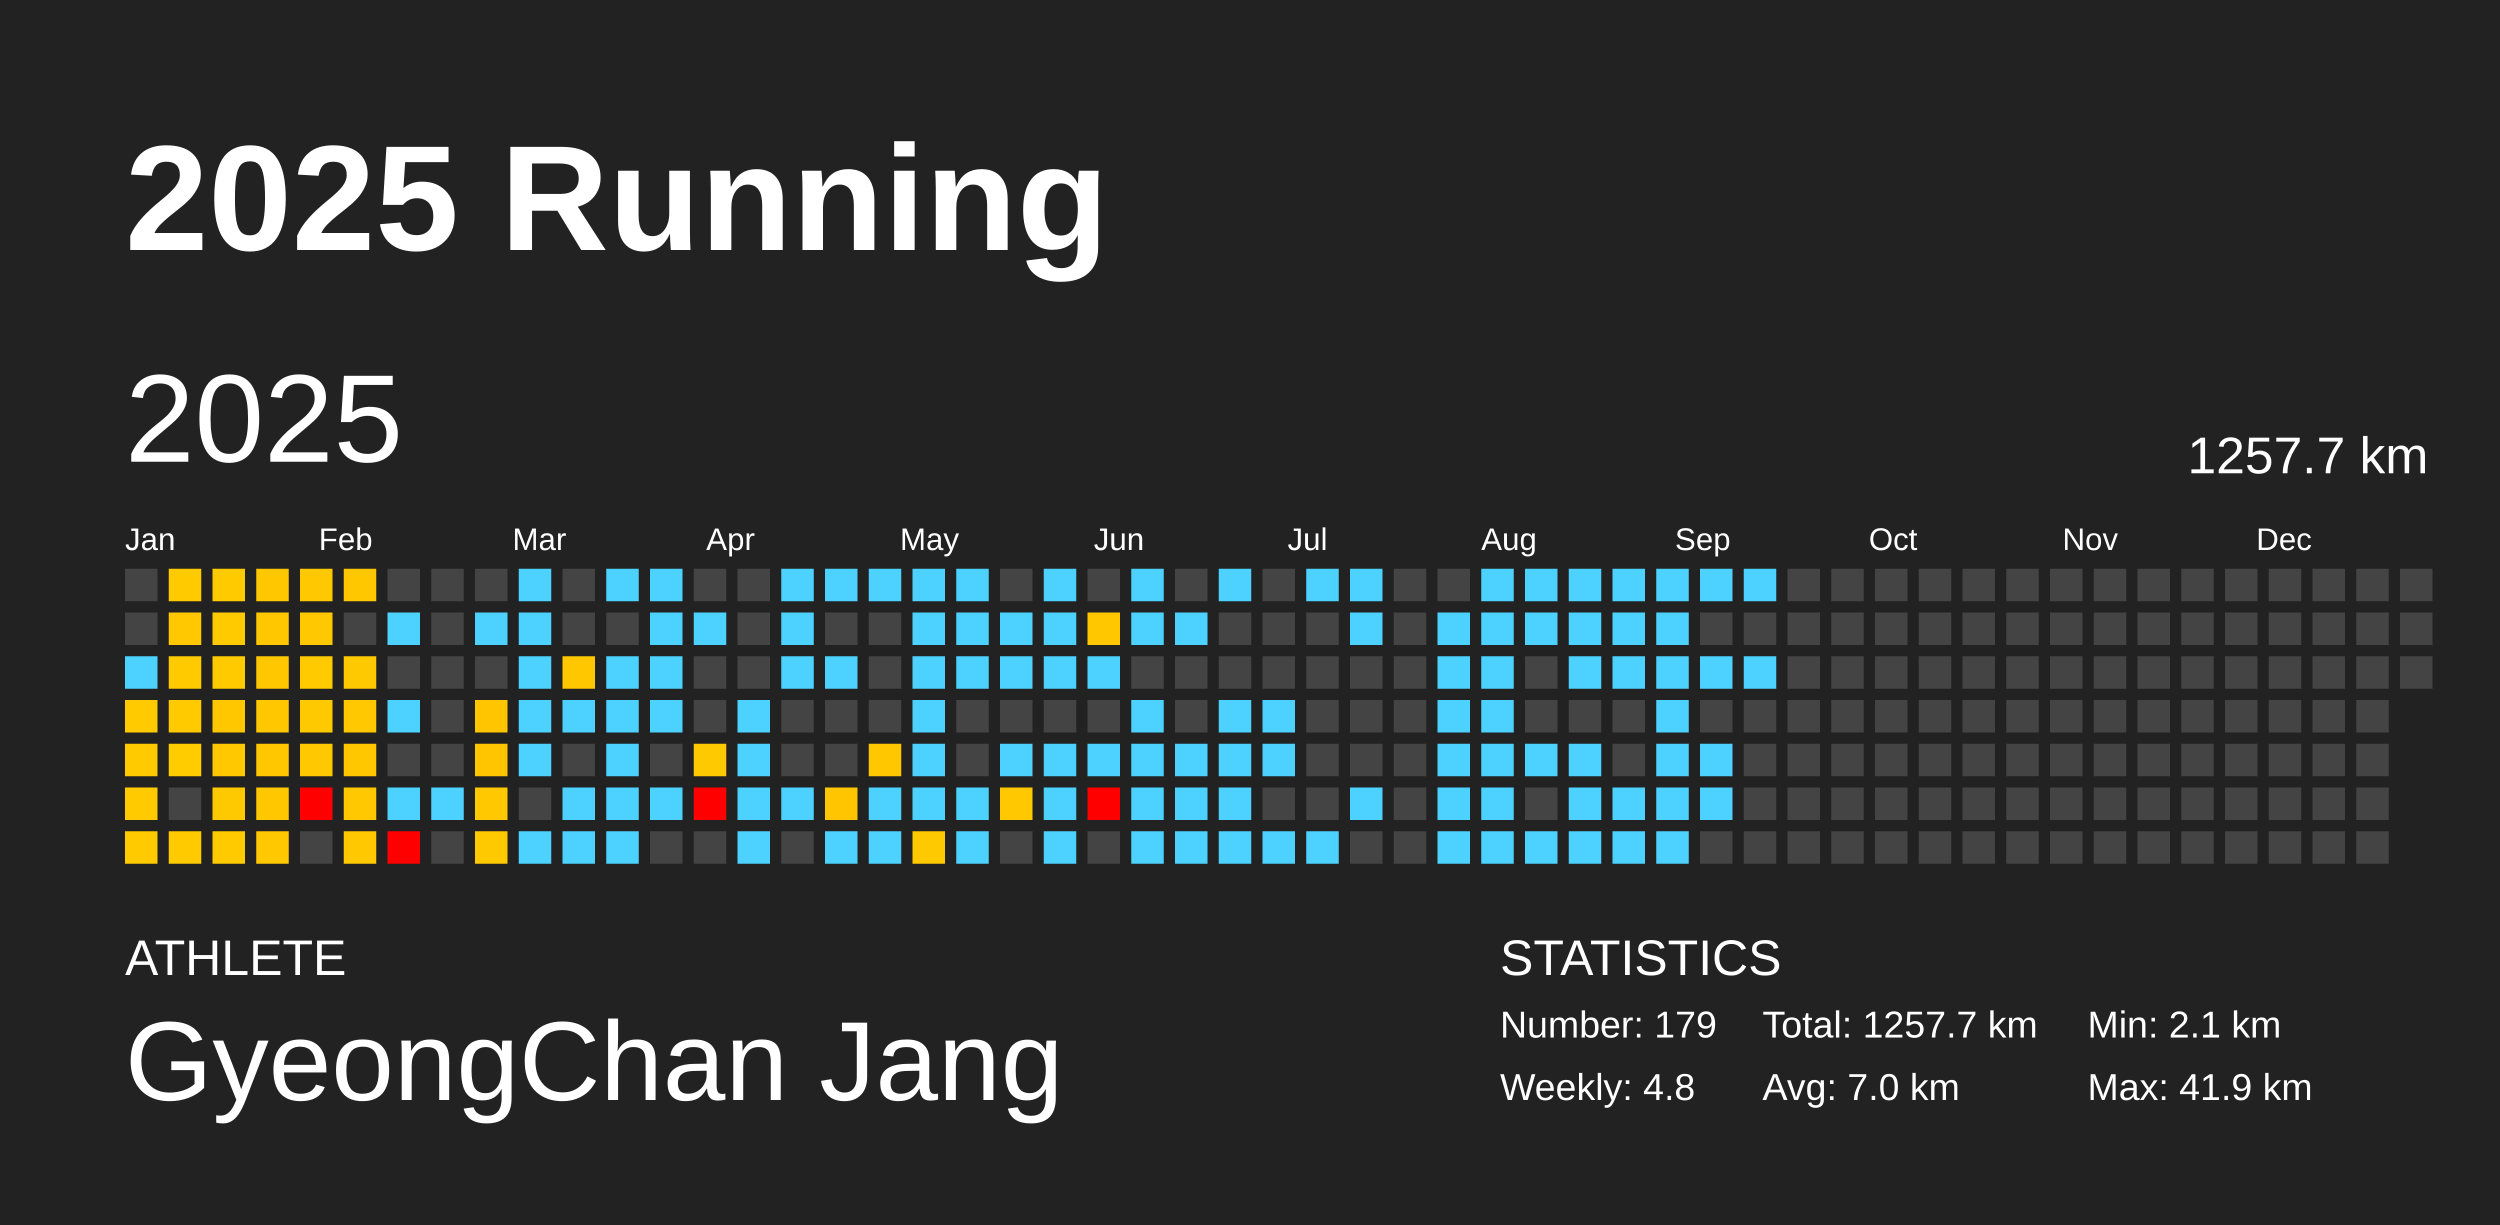
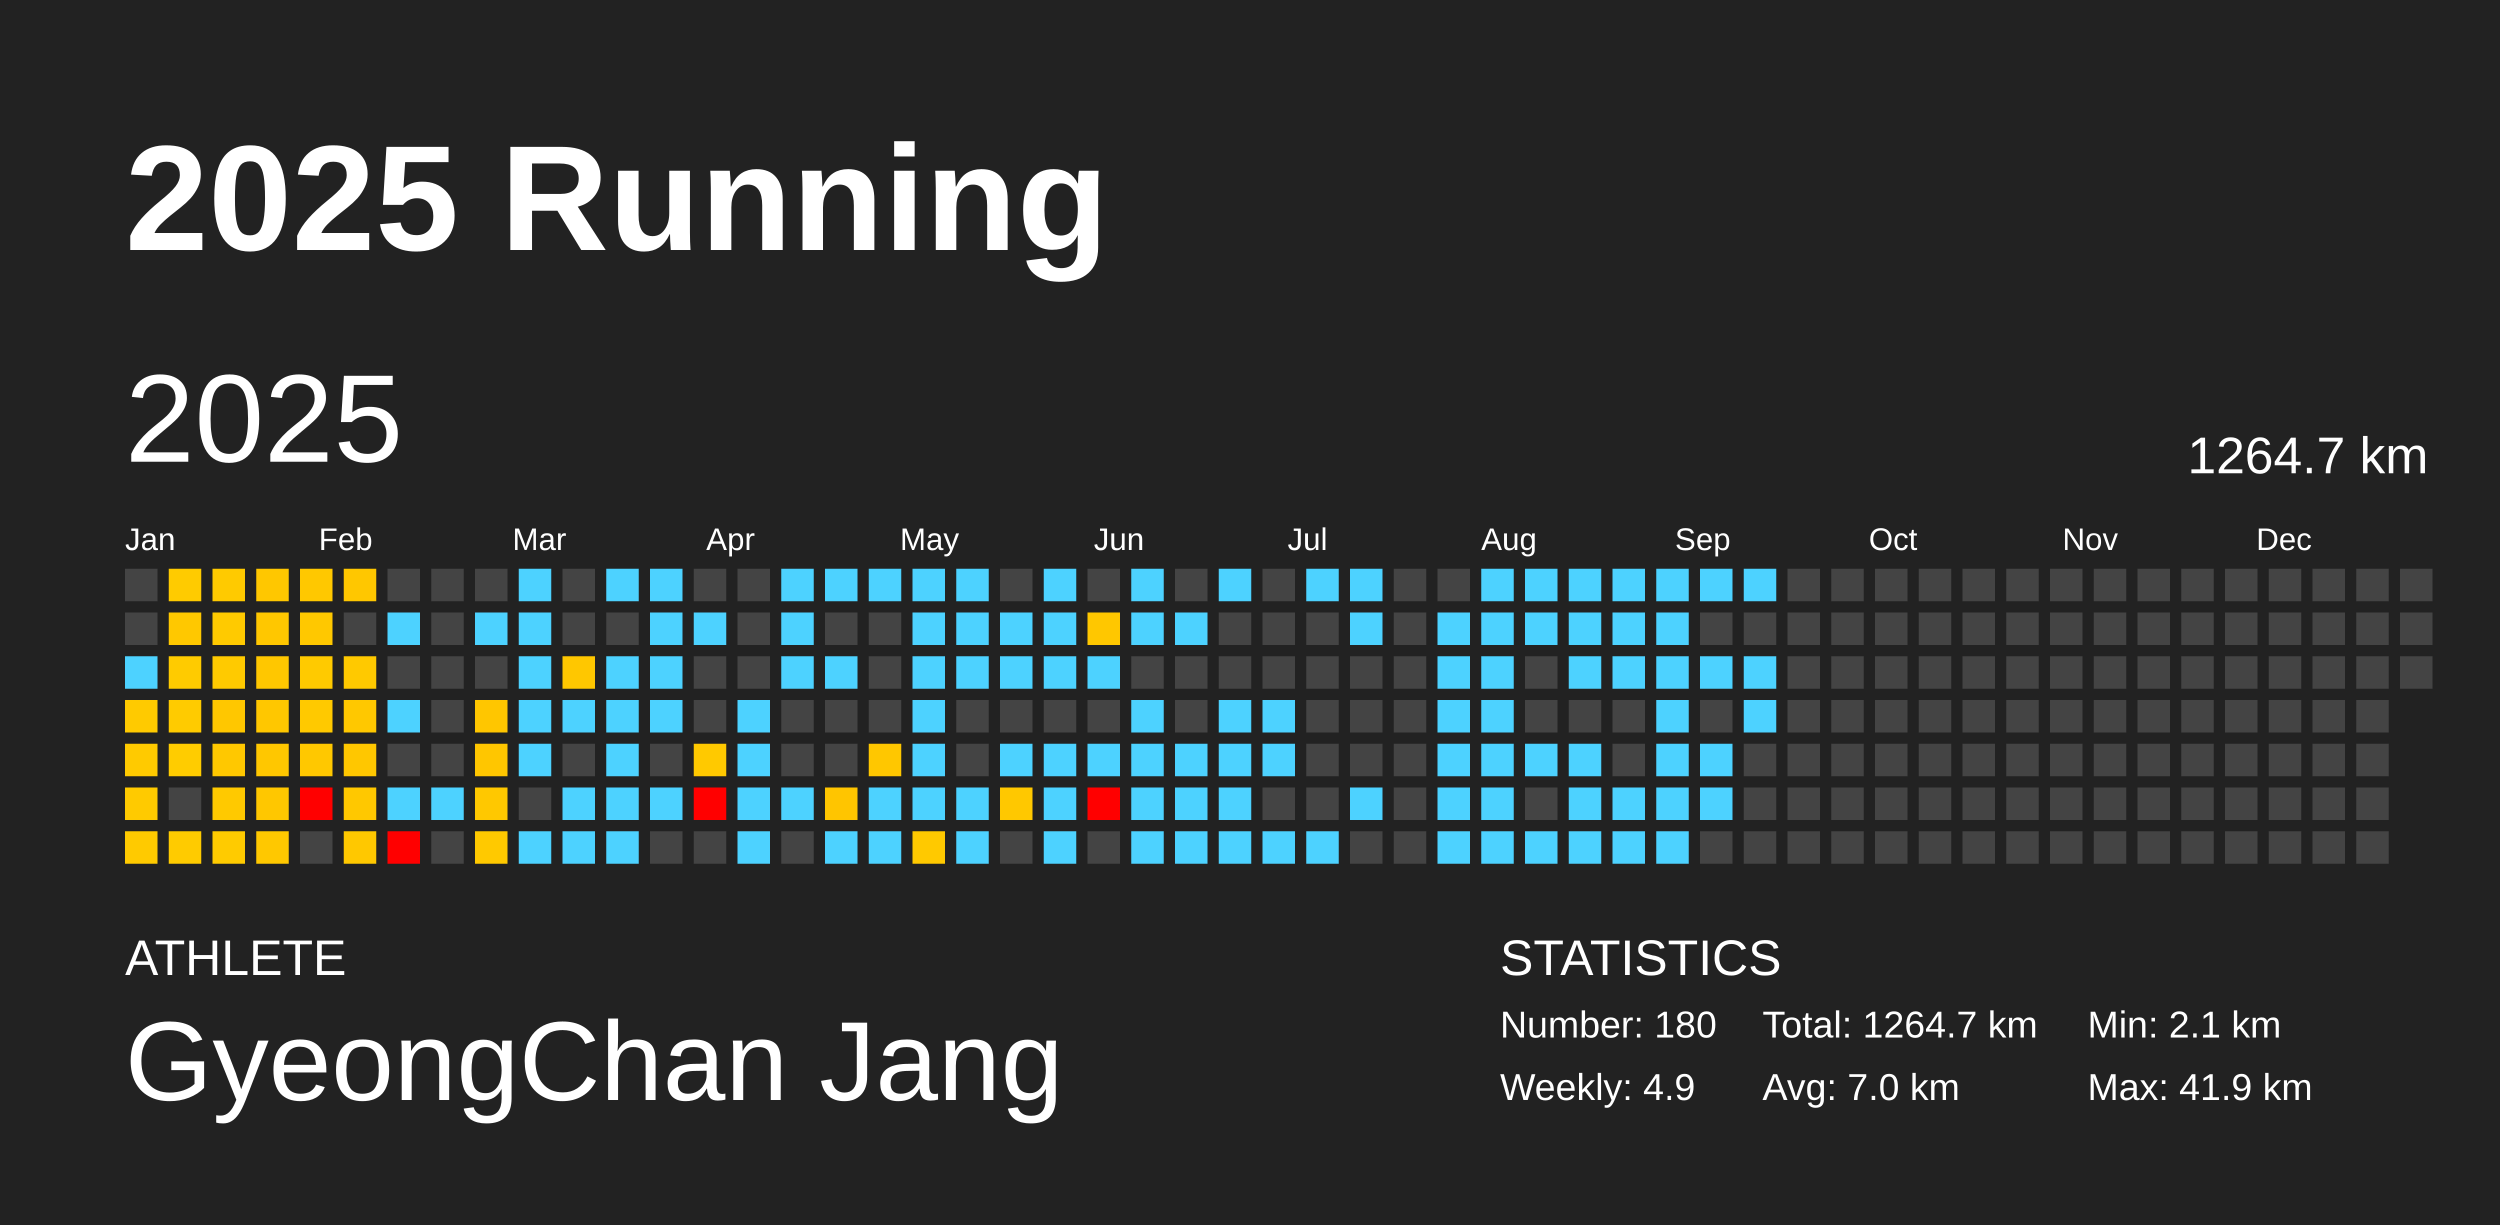
<svg xmlns="http://www.w3.org/2000/svg" baseProfile="full" height="98mm" version="1.1" viewBox="0,0,200,98" width="200mm">
  <defs />
  <rect fill="#222222" height="98" width="200" x="0" y="0" />
  <text fill="#FFFFFF" style="font-size:12px; font-family:Arial; font-weight:bold;" x="10" y="20">2025 Running</text>
  <text fill="#FFFFFF" style="font-size:4px; font-family:Arial" x="10" y="78">ATHLETE</text>
  <text fill="#FFFFFF" style="font-size:9px; font-family:Arial" x="10" y="88">GyeongChan Jang</text>
  <text fill="#FFFFFF" style="font-size:4px; font-family:Arial" x="120" y="78">STATISTICS</text>
-   <text fill="#FFFFFF" style="font-size:3px; font-family:Arial" x="120" y="83">Number: 179</text>
-   <text fill="#FFFFFF" style="font-size:3px; font-family:Arial" x="120" y="88">Weekly: 4.8</text>
-   <text fill="#FFFFFF" style="font-size:3px; font-family:Arial" x="141" y="83">Total: 1257.7 km</text>
+   <text fill="#FFFFFF" style="font-size:3px; font-family:Arial" x="120" y="83">Number: 180</text>
+   <text fill="#FFFFFF" style="font-size:3px; font-family:Arial" x="120" y="88">Weekly: 4.9</text>
+   <text fill="#FFFFFF" style="font-size:3px; font-family:Arial" x="141" y="83">Total: 1264.7 km</text>
  <text fill="#FFFFFF" style="font-size:3px; font-family:Arial" x="141" y="88">Avg: 7.0 km</text>
  <text fill="#FFFFFF" style="font-size:3px; font-family:Arial" x="167" y="83">Min: 2.1 km</text>
  <text fill="#FFFFFF" style="font-size:3px; font-family:Arial" x="167" y="88">Max: 41.9 km</text>
  <text dominant-baseline="hanging" fill="#FFFFFF" style="font-size:10.0px; font-family:Arial;" x="10" y="30">2025</text>
-   <text dominant-baseline="hanging" fill="#FFFFFF" style="font-size:4.125px; font-family:Arial;" x="175" y="35">1257.7 km</text>
+   <text dominant-baseline="hanging" fill="#FFFFFF" style="font-size:4.125px; font-family:Arial;" x="175" y="35">1264.7 km</text>
  <text fill="#FFFFFF" style="font-size:2.5px; font-family:Arial" x="10.0" y="44">Jan</text>
  <text fill="#FFFFFF" style="font-size:2.5px; font-family:Arial" x="25.5" y="44">Feb</text>
  <text fill="#FFFFFF" style="font-size:2.5px; font-family:Arial" x="41.0" y="44">Mar</text>
  <text fill="#FFFFFF" style="font-size:2.5px; font-family:Arial" x="56.5" y="44">Apr</text>
  <text fill="#FFFFFF" style="font-size:2.5px; font-family:Arial" x="72.0" y="44">May</text>
  <text fill="#FFFFFF" style="font-size:2.5px; font-family:Arial" x="87.5" y="44">Jun</text>
  <text fill="#FFFFFF" style="font-size:2.5px; font-family:Arial" x="103.0" y="44">Jul</text>
  <text fill="#FFFFFF" style="font-size:2.5px; font-family:Arial" x="118.5" y="44">Aug</text>
  <text fill="#FFFFFF" style="font-size:2.5px; font-family:Arial" x="134.0" y="44">Sep</text>
  <text fill="#FFFFFF" style="font-size:2.5px; font-family:Arial" x="149.5" y="44">Oct</text>
  <text fill="#FFFFFF" style="font-size:2.5px; font-family:Arial" x="165.0" y="44">Nov</text>
  <text fill="#FFFFFF" style="font-size:2.5px; font-family:Arial" x="180.5" y="44">Dec</text>
  <rect fill="#444444" height="2.6" width="2.6" x="10.0" y="45.5" />
  <rect fill="#444444" height="2.6" width="2.6" x="10.0" y="49.0" />
  <rect fill="#4dd2ff" height="2.6" width="2.6" x="10.0" y="52.5" />
  <rect fill="#ffca00" height="2.6" width="2.6" x="10.0" y="56.0" />
  <rect fill="#ffca00" height="2.6" width="2.6" x="10.0" y="59.5" />
  <rect fill="#ffca00" height="2.6" width="2.6" x="10.0" y="63.0" />
  <rect fill="#ffca00" height="2.6" width="2.6" x="10.0" y="66.5" />
  <rect fill="#ffcb00" height="2.6" width="2.6" x="13.5" y="45.5" />
  <rect fill="#ffc800" height="2.6" width="2.6" x="13.5" y="49.0" />
  <rect fill="#ffcb00" height="2.6" width="2.6" x="13.5" y="52.5" />
  <rect fill="#ffcb00" height="2.6" width="2.6" x="13.5" y="56.0" />
  <rect fill="#ffcc00" height="2.6" width="2.6" x="13.5" y="59.5" />
  <rect fill="#444444" height="2.6" width="2.6" x="13.5" y="63.0" />
  <rect fill="#ffcb00" height="2.6" width="2.6" x="13.5" y="66.5" />
  <rect fill="#ffca00" height="2.6" width="2.6" x="17.0" y="45.5" />
  <rect fill="#ffca00" height="2.6" width="2.6" x="17.0" y="49.0" />
  <rect fill="#ffca00" height="2.6" width="2.6" x="17.0" y="52.5" />
  <rect fill="#ffc700" height="2.6" width="2.6" x="17.0" y="56.0" />
  <rect fill="#ffc800" height="2.6" width="2.6" x="17.0" y="59.5" />
  <rect fill="#ffc900" height="2.6" width="2.6" x="17.0" y="63.0" />
  <rect fill="#ffcb00" height="2.6" width="2.6" x="17.0" y="66.5" />
  <rect fill="#ffc700" height="2.6" width="2.6" x="20.5" y="45.5" />
  <rect fill="#ffc700" height="2.6" width="2.6" x="20.5" y="49.0" />
  <rect fill="#ffc700" height="2.6" width="2.6" x="20.5" y="52.5" />
  <rect fill="#ffc700" height="2.6" width="2.6" x="20.5" y="56.0" />
  <rect fill="#ffc700" height="2.6" width="2.6" x="20.5" y="59.5" />
  <rect fill="#ffc700" height="2.6" width="2.6" x="20.5" y="63.0" />
  <rect fill="#ffc800" height="2.6" width="2.6" x="20.5" y="66.5" />
  <rect fill="#ffc800" height="2.6" width="2.6" x="24.0" y="45.5" />
  <rect fill="#ffc800" height="2.6" width="2.6" x="24.0" y="49.0" />
  <rect fill="#ffca00" height="2.6" width="2.6" x="24.0" y="52.5" />
  <rect fill="#ffc900" height="2.6" width="2.6" x="24.0" y="56.0" />
  <rect fill="#ffc800" height="2.6" width="2.6" x="24.0" y="59.5" />
  <rect fill="red" height="2.6" width="2.6" x="24.0" y="63.0" />
  <rect fill="#444444" height="2.6" width="2.6" x="24.0" y="66.5" />
  <rect fill="#ffc700" height="2.6" width="2.6" x="27.5" y="45.5" />
  <rect fill="#444444" height="2.6" width="2.6" x="27.5" y="49.0" />
  <rect fill="#ffc900" height="2.6" width="2.6" x="27.5" y="52.5" />
  <rect fill="#ffc800" height="2.6" width="2.6" x="27.5" y="56.0" />
  <rect fill="#ffc700" height="2.6" width="2.6" x="27.5" y="59.5" />
  <rect fill="#ffc800" height="2.6" width="2.6" x="27.5" y="63.0" />
  <rect fill="#ffc800" height="2.6" width="2.6" x="27.5" y="66.5" />
  <rect fill="#444444" height="2.6" width="2.6" x="31.0" y="45.5" />
  <rect fill="#4dd2ff" height="2.6" width="2.6" x="31.0" y="49.0" />
  <rect fill="#444444" height="2.6" width="2.6" x="31.0" y="52.5" />
  <rect fill="#4dd2ff" height="2.6" width="2.6" x="31.0" y="56.0" />
  <rect fill="#444444" height="2.6" width="2.6" x="31.0" y="59.5" />
  <rect fill="#4dd2ff" height="2.6" width="2.6" x="31.0" y="63.0" />
  <rect fill="red" height="2.6" width="2.6" x="31.0" y="66.5" />
  <rect fill="#444444" height="2.6" width="2.6" x="34.5" y="45.5" />
  <rect fill="#444444" height="2.6" width="2.6" x="34.5" y="49.0" />
  <rect fill="#444444" height="2.6" width="2.6" x="34.5" y="52.5" />
  <rect fill="#444444" height="2.6" width="2.6" x="34.5" y="56.0" />
  <rect fill="#444444" height="2.6" width="2.6" x="34.5" y="59.5" />
  <rect fill="#4dd2ff" height="2.6" width="2.6" x="34.5" y="63.0" />
  <rect fill="#444444" height="2.6" width="2.6" x="34.5" y="66.5" />
  <rect fill="#444444" height="2.6" width="2.6" x="38.0" y="45.5" />
  <rect fill="#4dd2ff" height="2.6" width="2.6" x="38.0" y="49.0" />
  <rect fill="#444444" height="2.6" width="2.6" x="38.0" y="52.5" />
  <rect fill="#ffc600" height="2.6" width="2.6" x="38.0" y="56.0" />
  <rect fill="#ffc600" height="2.6" width="2.6" x="38.0" y="59.5" />
  <rect fill="#ffc800" height="2.6" width="2.6" x="38.0" y="63.0" />
  <rect fill="#ffc900" height="2.6" width="2.6" x="38.0" y="66.5" />
  <rect fill="#4dd2ff" height="2.6" width="2.6" x="41.5" y="45.5" />
  <rect fill="#4dd2ff" height="2.6" width="2.6" x="41.5" y="49.0" />
  <rect fill="#4dd2ff" height="2.6" width="2.6" x="41.5" y="52.5" />
  <rect fill="#4dd2ff" height="2.6" width="2.6" x="41.5" y="56.0" />
  <rect fill="#4dd2ff" height="2.6" width="2.6" x="41.5" y="59.5" />
  <rect fill="#444444" height="2.6" width="2.6" x="41.5" y="63.0" />
  <rect fill="#4dd2ff" height="2.6" width="2.6" x="41.5" y="66.5" />
  <rect fill="#444444" height="2.6" width="2.6" x="45.0" y="45.5" />
  <rect fill="#444444" height="2.6" width="2.6" x="45.0" y="49.0" />
  <rect fill="#ffc700" height="2.6" width="2.6" x="45.0" y="52.5" />
  <rect fill="#4dd2ff" height="2.6" width="2.6" x="45.0" y="56.0" />
  <rect fill="#444444" height="2.6" width="2.6" x="45.0" y="59.5" />
  <rect fill="#4dd2ff" height="2.6" width="2.6" x="45.0" y="63.0" />
  <rect fill="#4dd2ff" height="2.6" width="2.6" x="45.0" y="66.5" />
  <rect fill="#4dd2ff" height="2.6" width="2.6" x="48.5" y="45.5" />
  <rect fill="#444444" height="2.6" width="2.6" x="48.5" y="49.0" />
  <rect fill="#4dd2ff" height="2.6" width="2.6" x="48.5" y="52.5" />
  <rect fill="#4dd2ff" height="2.6" width="2.6" x="48.5" y="56.0" />
  <rect fill="#4dd2ff" height="2.6" width="2.6" x="48.5" y="59.5" />
  <rect fill="#4dd2ff" height="2.6" width="2.6" x="48.5" y="63.0" />
  <rect fill="#4dd2ff" height="2.6" width="2.6" x="48.5" y="66.5" />
  <rect fill="#4dd2ff" height="2.6" width="2.6" x="52.0" y="45.5" />
  <rect fill="#4dd2ff" height="2.6" width="2.6" x="52.0" y="49.0" />
  <rect fill="#4dd2ff" height="2.6" width="2.6" x="52.0" y="52.5" />
  <rect fill="#4dd2ff" height="2.6" width="2.6" x="52.0" y="56.0" />
  <rect fill="#444444" height="2.6" width="2.6" x="52.0" y="59.5" />
  <rect fill="#4dd2ff" height="2.6" width="2.6" x="52.0" y="63.0" />
  <rect fill="#444444" height="2.6" width="2.6" x="52.0" y="66.5" />
  <rect fill="#444444" height="2.6" width="2.6" x="55.5" y="45.5" />
  <rect fill="#4dd2ff" height="2.6" width="2.6" x="55.5" y="49.0" />
  <rect fill="#444444" height="2.6" width="2.6" x="55.5" y="52.5" />
  <rect fill="#444444" height="2.6" width="2.6" x="55.5" y="56.0" />
  <rect fill="#ffc900" height="2.6" width="2.6" x="55.5" y="59.5" />
  <rect fill="red" height="2.6" width="2.6" x="55.5" y="63.0" />
  <rect fill="#444444" height="2.6" width="2.6" x="55.5" y="66.5" />
  <rect fill="#444444" height="2.6" width="2.6" x="59.0" y="45.5" />
  <rect fill="#444444" height="2.6" width="2.6" x="59.0" y="49.0" />
  <rect fill="#444444" height="2.6" width="2.6" x="59.0" y="52.5" />
  <rect fill="#4dd2ff" height="2.6" width="2.6" x="59.0" y="56.0" />
  <rect fill="#4dd2ff" height="2.6" width="2.6" x="59.0" y="59.5" />
  <rect fill="#4dd2ff" height="2.6" width="2.6" x="59.0" y="63.0" />
  <rect fill="#4dd2ff" height="2.6" width="2.6" x="59.0" y="66.5" />
  <rect fill="#4dd2ff" height="2.6" width="2.6" x="62.5" y="45.5" />
  <rect fill="#4dd2ff" height="2.6" width="2.6" x="62.5" y="49.0" />
  <rect fill="#4dd2ff" height="2.6" width="2.6" x="62.5" y="52.5" />
  <rect fill="#444444" height="2.6" width="2.6" x="62.5" y="56.0" />
  <rect fill="#444444" height="2.6" width="2.6" x="62.5" y="59.5" />
  <rect fill="#4dd2ff" height="2.6" width="2.6" x="62.5" y="63.0" />
  <rect fill="#444444" height="2.6" width="2.6" x="62.5" y="66.5" />
  <rect fill="#4dd2ff" height="2.6" width="2.6" x="66.0" y="45.5" />
  <rect fill="#444444" height="2.6" width="2.6" x="66.0" y="49.0" />
  <rect fill="#4dd2ff" height="2.6" width="2.6" x="66.0" y="52.5" />
  <rect fill="#444444" height="2.6" width="2.6" x="66.0" y="56.0" />
  <rect fill="#444444" height="2.6" width="2.6" x="66.0" y="59.5" />
  <rect fill="#ffc500" height="2.6" width="2.6" x="66.0" y="63.0" />
  <rect fill="#4dd2ff" height="2.6" width="2.6" x="66.0" y="66.5" />
  <rect fill="#4dd2ff" height="2.6" width="2.6" x="69.5" y="45.5" />
  <rect fill="#444444" height="2.6" width="2.6" x="69.5" y="49.0" />
  <rect fill="#444444" height="2.6" width="2.6" x="69.5" y="52.5" />
  <rect fill="#444444" height="2.6" width="2.6" x="69.5" y="56.0" />
  <rect fill="#ffc700" height="2.6" width="2.6" x="69.5" y="59.5" />
  <rect fill="#4dd2ff" height="2.6" width="2.6" x="69.5" y="63.0" />
  <rect fill="#4dd2ff" height="2.6" width="2.6" x="69.5" y="66.5" />
  <rect fill="#4dd2ff" height="2.6" width="2.6" x="73.0" y="45.5" />
  <rect fill="#4dd2ff" height="2.6" width="2.6" x="73.0" y="49.0" />
  <rect fill="#4dd2ff" height="2.6" width="2.6" x="73.0" y="52.5" />
  <rect fill="#4dd2ff" height="2.6" width="2.6" x="73.0" y="56.0" />
  <rect fill="#4dd2ff" height="2.6" width="2.6" x="73.0" y="59.5" />
  <rect fill="#4dd2ff" height="2.6" width="2.6" x="73.0" y="63.0" />
  <rect fill="#ffc900" height="2.6" width="2.6" x="73.0" y="66.5" />
  <rect fill="#4dd2ff" height="2.6" width="2.6" x="76.5" y="45.5" />
  <rect fill="#4dd2ff" height="2.6" width="2.6" x="76.5" y="49.0" />
  <rect fill="#4dd2ff" height="2.6" width="2.6" x="76.5" y="52.5" />
  <rect fill="#444444" height="2.6" width="2.6" x="76.5" y="56.0" />
  <rect fill="#444444" height="2.6" width="2.6" x="76.5" y="59.5" />
  <rect fill="#4dd2ff" height="2.6" width="2.6" x="76.5" y="63.0" />
  <rect fill="#4dd2ff" height="2.6" width="2.6" x="76.5" y="66.5" />
  <rect fill="#444444" height="2.6" width="2.6" x="80.0" y="45.5" />
  <rect fill="#4dd2ff" height="2.6" width="2.6" x="80.0" y="49.0" />
  <rect fill="#4dd2ff" height="2.6" width="2.6" x="80.0" y="52.5" />
  <rect fill="#444444" height="2.6" width="2.6" x="80.0" y="56.0" />
  <rect fill="#4dd2ff" height="2.6" width="2.6" x="80.0" y="59.5" />
  <rect fill="#ffc800" height="2.6" width="2.6" x="80.0" y="63.0" />
  <rect fill="#444444" height="2.6" width="2.6" x="80.0" y="66.5" />
  <rect fill="#4dd2ff" height="2.6" width="2.6" x="83.5" y="45.5" />
  <rect fill="#4dd2ff" height="2.6" width="2.6" x="83.5" y="49.0" />
  <rect fill="#4dd2ff" height="2.6" width="2.6" x="83.5" y="52.5" />
  <rect fill="#444444" height="2.6" width="2.6" x="83.5" y="56.0" />
  <rect fill="#4dd2ff" height="2.6" width="2.6" x="83.5" y="59.5" />
  <rect fill="#4dd2ff" height="2.6" width="2.6" x="83.5" y="63.0" />
  <rect fill="#4dd2ff" height="2.6" width="2.6" x="83.5" y="66.5" />
  <rect fill="#444444" height="2.6" width="2.6" x="87.0" y="45.5" />
  <rect fill="#ffc700" height="2.6" width="2.6" x="87.0" y="49.0" />
  <rect fill="#4dd2ff" height="2.6" width="2.6" x="87.0" y="52.5" />
  <rect fill="#444444" height="2.6" width="2.6" x="87.0" y="56.0" />
  <rect fill="#4dd2ff" height="2.6" width="2.6" x="87.0" y="59.5" />
  <rect fill="red" height="2.6" width="2.6" x="87.0" y="63.0" />
  <rect fill="#444444" height="2.6" width="2.6" x="87.0" y="66.5" />
  <rect fill="#4dd2ff" height="2.6" width="2.6" x="90.5" y="45.5" />
  <rect fill="#4dd2ff" height="2.6" width="2.6" x="90.5" y="49.0" />
  <rect fill="#444444" height="2.6" width="2.6" x="90.5" y="52.5" />
  <rect fill="#4dd2ff" height="2.6" width="2.6" x="90.5" y="56.0" />
  <rect fill="#4dd2ff" height="2.6" width="2.6" x="90.5" y="59.5" />
  <rect fill="#4dd2ff" height="2.6" width="2.6" x="90.5" y="63.0" />
  <rect fill="#4dd2ff" height="2.6" width="2.6" x="90.5" y="66.5" />
  <rect fill="#444444" height="2.6" width="2.6" x="94.0" y="45.5" />
  <rect fill="#4dd2ff" height="2.6" width="2.6" x="94.0" y="49.0" />
  <rect fill="#444444" height="2.6" width="2.6" x="94.0" y="52.5" />
  <rect fill="#444444" height="2.6" width="2.6" x="94.0" y="56.0" />
  <rect fill="#4dd2ff" height="2.6" width="2.6" x="94.0" y="59.5" />
  <rect fill="#4dd2ff" height="2.6" width="2.6" x="94.0" y="63.0" />
  <rect fill="#4dd2ff" height="2.6" width="2.6" x="94.0" y="66.5" />
  <rect fill="#4dd2ff" height="2.6" width="2.6" x="97.5" y="45.5" />
  <rect fill="#444444" height="2.6" width="2.6" x="97.5" y="49.0" />
  <rect fill="#444444" height="2.6" width="2.6" x="97.5" y="52.5" />
  <rect fill="#4dd2ff" height="2.6" width="2.6" x="97.5" y="56.0" />
  <rect fill="#4dd2ff" height="2.6" width="2.6" x="97.5" y="59.5" />
  <rect fill="#4dd2ff" height="2.6" width="2.6" x="97.5" y="63.0" />
  <rect fill="#4dd2ff" height="2.6" width="2.6" x="97.5" y="66.5" />
  <rect fill="#444444" height="2.6" width="2.6" x="101.0" y="45.5" />
  <rect fill="#444444" height="2.6" width="2.6" x="101.0" y="49.0" />
  <rect fill="#444444" height="2.6" width="2.6" x="101.0" y="52.5" />
  <rect fill="#4dd2ff" height="2.6" width="2.6" x="101.0" y="56.0" />
  <rect fill="#4dd2ff" height="2.6" width="2.6" x="101.0" y="59.5" />
  <rect fill="#444444" height="2.6" width="2.6" x="101.0" y="63.0" />
  <rect fill="#4dd2ff" height="2.6" width="2.6" x="101.0" y="66.5" />
  <rect fill="#4dd2ff" height="2.6" width="2.6" x="104.5" y="45.5" />
  <rect fill="#444444" height="2.6" width="2.6" x="104.5" y="49.0" />
  <rect fill="#444444" height="2.6" width="2.6" x="104.5" y="52.5" />
  <rect fill="#444444" height="2.6" width="2.6" x="104.5" y="56.0" />
  <rect fill="#444444" height="2.6" width="2.6" x="104.5" y="59.5" />
  <rect fill="#444444" height="2.6" width="2.6" x="104.5" y="63.0" />
  <rect fill="#4dd2ff" height="2.6" width="2.6" x="104.5" y="66.5" />
  <rect fill="#4dd2ff" height="2.6" width="2.6" x="108.0" y="45.5" />
  <rect fill="#4dd2ff" height="2.6" width="2.6" x="108.0" y="49.0" />
  <rect fill="#444444" height="2.6" width="2.6" x="108.0" y="52.5" />
  <rect fill="#444444" height="2.6" width="2.6" x="108.0" y="56.0" />
  <rect fill="#444444" height="2.6" width="2.6" x="108.0" y="59.5" />
  <rect fill="#4dd2ff" height="2.6" width="2.6" x="108.0" y="63.0" />
  <rect fill="#444444" height="2.6" width="2.6" x="108.0" y="66.5" />
  <rect fill="#444444" height="2.6" width="2.6" x="111.5" y="45.5" />
  <rect fill="#444444" height="2.6" width="2.6" x="111.5" y="49.0" />
  <rect fill="#444444" height="2.6" width="2.6" x="111.5" y="52.5" />
  <rect fill="#444444" height="2.6" width="2.6" x="111.5" y="56.0" />
  <rect fill="#444444" height="2.6" width="2.6" x="111.5" y="59.5" />
  <rect fill="#444444" height="2.6" width="2.6" x="111.5" y="63.0" />
  <rect fill="#444444" height="2.6" width="2.6" x="111.5" y="66.5" />
  <rect fill="#444444" height="2.6" width="2.6" x="115.0" y="45.5" />
  <rect fill="#4dd2ff" height="2.6" width="2.6" x="115.0" y="49.0" />
  <rect fill="#4dd2ff" height="2.6" width="2.6" x="115.0" y="52.5" />
  <rect fill="#4dd2ff" height="2.6" width="2.6" x="115.0" y="56.0" />
  <rect fill="#4dd2ff" height="2.6" width="2.6" x="115.0" y="59.5" />
  <rect fill="#4dd2ff" height="2.6" width="2.6" x="115.0" y="63.0" />
  <rect fill="#4dd2ff" height="2.6" width="2.6" x="115.0" y="66.5" />
  <rect fill="#4dd2ff" height="2.6" width="2.6" x="118.5" y="45.5" />
  <rect fill="#4dd2ff" height="2.6" width="2.6" x="118.5" y="49.0" />
  <rect fill="#4dd2ff" height="2.6" width="2.6" x="118.5" y="52.5" />
  <rect fill="#4dd2ff" height="2.6" width="2.6" x="118.5" y="56.0" />
  <rect fill="#4dd2ff" height="2.6" width="2.6" x="118.5" y="59.5" />
  <rect fill="#4dd2ff" height="2.6" width="2.6" x="118.5" y="63.0" />
  <rect fill="#4dd2ff" height="2.6" width="2.6" x="118.5" y="66.5" />
  <rect fill="#4dd2ff" height="2.6" width="2.6" x="122.0" y="45.5" />
  <rect fill="#4dd2ff" height="2.6" width="2.6" x="122.0" y="49.0" />
  <rect fill="#444444" height="2.6" width="2.6" x="122.0" y="52.5" />
  <rect fill="#444444" height="2.6" width="2.6" x="122.0" y="56.0" />
  <rect fill="#4dd2ff" height="2.6" width="2.6" x="122.0" y="59.5" />
  <rect fill="#444444" height="2.6" width="2.6" x="122.0" y="63.0" />
  <rect fill="#4dd2ff" height="2.6" width="2.6" x="122.0" y="66.5" />
  <rect fill="#4dd2ff" height="2.6" width="2.6" x="125.5" y="45.5" />
  <rect fill="#4dd2ff" height="2.6" width="2.6" x="125.5" y="49.0" />
  <rect fill="#4dd2ff" height="2.6" width="2.6" x="125.5" y="52.5" />
  <rect fill="#444444" height="2.6" width="2.6" x="125.5" y="56.0" />
  <rect fill="#4dd2ff" height="2.6" width="2.6" x="125.5" y="59.5" />
  <rect fill="#4dd2ff" height="2.6" width="2.6" x="125.5" y="63.0" />
  <rect fill="#4dd2ff" height="2.6" width="2.6" x="125.5" y="66.5" />
  <rect fill="#4dd2ff" height="2.6" width="2.6" x="129.0" y="45.5" />
  <rect fill="#4dd2ff" height="2.6" width="2.6" x="129.0" y="49.0" />
  <rect fill="#4dd2ff" height="2.6" width="2.6" x="129.0" y="52.5" />
  <rect fill="#444444" height="2.6" width="2.6" x="129.0" y="56.0" />
  <rect fill="#444444" height="2.6" width="2.6" x="129.0" y="59.5" />
  <rect fill="#4dd2ff" height="2.6" width="2.6" x="129.0" y="63.0" />
  <rect fill="#4dd2ff" height="2.6" width="2.6" x="129.0" y="66.5" />
  <rect fill="#4dd2ff" height="2.6" width="2.6" x="132.5" y="45.5" />
  <rect fill="#4dd2ff" height="2.6" width="2.6" x="132.5" y="49.0" />
  <rect fill="#4dd2ff" height="2.6" width="2.6" x="132.5" y="52.5" />
  <rect fill="#4dd2ff" height="2.6" width="2.6" x="132.5" y="56.0" />
  <rect fill="#4dd2ff" height="2.6" width="2.6" x="132.5" y="59.5" />
  <rect fill="#4dd2ff" height="2.6" width="2.6" x="132.5" y="63.0" />
  <rect fill="#4dd2ff" height="2.6" width="2.6" x="132.5" y="66.5" />
  <rect fill="#4dd2ff" height="2.6" width="2.6" x="136.0" y="45.5" />
  <rect fill="#444444" height="2.6" width="2.6" x="136.0" y="49.0" />
  <rect fill="#4dd2ff" height="2.6" width="2.6" x="136.0" y="52.5" />
  <rect fill="#444444" height="2.6" width="2.6" x="136.0" y="56.0" />
  <rect fill="#4dd2ff" height="2.6" width="2.6" x="136.0" y="59.5" />
  <rect fill="#4dd2ff" height="2.6" width="2.6" x="136.0" y="63.0" />
  <rect fill="#444444" height="2.6" width="2.6" x="136.0" y="66.5" />
  <rect fill="#4dd2ff" height="2.6" width="2.6" x="139.5" y="45.5" />
  <rect fill="#444444" height="2.6" width="2.6" x="139.5" y="49.0" />
  <rect fill="#4dd2ff" height="2.6" width="2.6" x="139.5" y="52.5" />
-   <rect fill="#444444" height="2.6" width="2.6" x="139.5" y="56.0" />
+   <rect fill="#4dd2ff" height="2.6" width="2.6" x="139.5" y="56.0" />
  <rect fill="#444444" height="2.6" width="2.6" x="139.5" y="59.5" />
  <rect fill="#444444" height="2.6" width="2.6" x="139.5" y="63.0" />
  <rect fill="#444444" height="2.6" width="2.6" x="139.5" y="66.5" />
  <rect fill="#444444" height="2.6" width="2.6" x="143.0" y="45.5" />
  <rect fill="#444444" height="2.6" width="2.6" x="143.0" y="49.0" />
  <rect fill="#444444" height="2.6" width="2.6" x="143.0" y="52.5" />
  <rect fill="#444444" height="2.6" width="2.6" x="143.0" y="56.0" />
  <rect fill="#444444" height="2.6" width="2.6" x="143.0" y="59.5" />
  <rect fill="#444444" height="2.6" width="2.6" x="143.0" y="63.0" />
  <rect fill="#444444" height="2.6" width="2.6" x="143.0" y="66.5" />
  <rect fill="#444444" height="2.6" width="2.6" x="146.5" y="45.5" />
  <rect fill="#444444" height="2.6" width="2.6" x="146.5" y="49.0" />
  <rect fill="#444444" height="2.6" width="2.6" x="146.5" y="52.5" />
  <rect fill="#444444" height="2.6" width="2.6" x="146.5" y="56.0" />
  <rect fill="#444444" height="2.6" width="2.6" x="146.5" y="59.5" />
  <rect fill="#444444" height="2.6" width="2.6" x="146.5" y="63.0" />
  <rect fill="#444444" height="2.6" width="2.6" x="146.5" y="66.5" />
  <rect fill="#444444" height="2.6" width="2.6" x="150.0" y="45.5" />
  <rect fill="#444444" height="2.6" width="2.6" x="150.0" y="49.0" />
  <rect fill="#444444" height="2.6" width="2.6" x="150.0" y="52.5" />
  <rect fill="#444444" height="2.6" width="2.6" x="150.0" y="56.0" />
  <rect fill="#444444" height="2.6" width="2.6" x="150.0" y="59.5" />
  <rect fill="#444444" height="2.6" width="2.6" x="150.0" y="63.0" />
  <rect fill="#444444" height="2.6" width="2.6" x="150.0" y="66.5" />
  <rect fill="#444444" height="2.6" width="2.6" x="153.5" y="45.5" />
  <rect fill="#444444" height="2.6" width="2.6" x="153.5" y="49.0" />
  <rect fill="#444444" height="2.6" width="2.6" x="153.5" y="52.5" />
  <rect fill="#444444" height="2.6" width="2.6" x="153.5" y="56.0" />
  <rect fill="#444444" height="2.6" width="2.6" x="153.5" y="59.5" />
  <rect fill="#444444" height="2.6" width="2.6" x="153.5" y="63.0" />
  <rect fill="#444444" height="2.6" width="2.6" x="153.5" y="66.5" />
  <rect fill="#444444" height="2.6" width="2.6" x="157.0" y="45.5" />
  <rect fill="#444444" height="2.6" width="2.6" x="157.0" y="49.0" />
  <rect fill="#444444" height="2.6" width="2.6" x="157.0" y="52.5" />
  <rect fill="#444444" height="2.6" width="2.6" x="157.0" y="56.0" />
  <rect fill="#444444" height="2.6" width="2.6" x="157.0" y="59.5" />
  <rect fill="#444444" height="2.6" width="2.6" x="157.0" y="63.0" />
  <rect fill="#444444" height="2.6" width="2.6" x="157.0" y="66.5" />
  <rect fill="#444444" height="2.6" width="2.6" x="160.5" y="45.5" />
  <rect fill="#444444" height="2.6" width="2.6" x="160.5" y="49.0" />
  <rect fill="#444444" height="2.6" width="2.6" x="160.5" y="52.5" />
  <rect fill="#444444" height="2.6" width="2.6" x="160.5" y="56.0" />
  <rect fill="#444444" height="2.6" width="2.6" x="160.5" y="59.5" />
  <rect fill="#444444" height="2.6" width="2.6" x="160.5" y="63.0" />
  <rect fill="#444444" height="2.6" width="2.6" x="160.5" y="66.5" />
  <rect fill="#444444" height="2.6" width="2.6" x="164.0" y="45.5" />
  <rect fill="#444444" height="2.6" width="2.6" x="164.0" y="49.0" />
  <rect fill="#444444" height="2.6" width="2.6" x="164.0" y="52.5" />
  <rect fill="#444444" height="2.6" width="2.6" x="164.0" y="56.0" />
  <rect fill="#444444" height="2.6" width="2.6" x="164.0" y="59.5" />
  <rect fill="#444444" height="2.6" width="2.6" x="164.0" y="63.0" />
  <rect fill="#444444" height="2.6" width="2.6" x="164.0" y="66.5" />
  <rect fill="#444444" height="2.6" width="2.6" x="167.5" y="45.5" />
  <rect fill="#444444" height="2.6" width="2.6" x="167.5" y="49.0" />
  <rect fill="#444444" height="2.6" width="2.6" x="167.5" y="52.5" />
  <rect fill="#444444" height="2.6" width="2.6" x="167.5" y="56.0" />
  <rect fill="#444444" height="2.6" width="2.6" x="167.5" y="59.5" />
  <rect fill="#444444" height="2.6" width="2.6" x="167.5" y="63.0" />
  <rect fill="#444444" height="2.6" width="2.6" x="167.5" y="66.5" />
  <rect fill="#444444" height="2.6" width="2.6" x="171.0" y="45.5" />
  <rect fill="#444444" height="2.6" width="2.6" x="171.0" y="49.0" />
  <rect fill="#444444" height="2.6" width="2.6" x="171.0" y="52.5" />
  <rect fill="#444444" height="2.6" width="2.6" x="171.0" y="56.0" />
  <rect fill="#444444" height="2.6" width="2.6" x="171.0" y="59.5" />
  <rect fill="#444444" height="2.6" width="2.6" x="171.0" y="63.0" />
  <rect fill="#444444" height="2.6" width="2.6" x="171.0" y="66.5" />
  <rect fill="#444444" height="2.6" width="2.6" x="174.5" y="45.5" />
  <rect fill="#444444" height="2.6" width="2.6" x="174.5" y="49.0" />
  <rect fill="#444444" height="2.6" width="2.6" x="174.5" y="52.5" />
  <rect fill="#444444" height="2.6" width="2.6" x="174.5" y="56.0" />
  <rect fill="#444444" height="2.6" width="2.6" x="174.5" y="59.5" />
  <rect fill="#444444" height="2.6" width="2.6" x="174.5" y="63.0" />
  <rect fill="#444444" height="2.6" width="2.6" x="174.5" y="66.5" />
  <rect fill="#444444" height="2.6" width="2.6" x="178.0" y="45.5" />
  <rect fill="#444444" height="2.6" width="2.6" x="178.0" y="49.0" />
  <rect fill="#444444" height="2.6" width="2.6" x="178.0" y="52.5" />
  <rect fill="#444444" height="2.6" width="2.6" x="178.0" y="56.0" />
  <rect fill="#444444" height="2.6" width="2.6" x="178.0" y="59.5" />
  <rect fill="#444444" height="2.6" width="2.6" x="178.0" y="63.0" />
  <rect fill="#444444" height="2.6" width="2.6" x="178.0" y="66.5" />
  <rect fill="#444444" height="2.6" width="2.6" x="181.5" y="45.5" />
  <rect fill="#444444" height="2.6" width="2.6" x="181.5" y="49.0" />
  <rect fill="#444444" height="2.6" width="2.6" x="181.5" y="52.5" />
  <rect fill="#444444" height="2.6" width="2.6" x="181.5" y="56.0" />
  <rect fill="#444444" height="2.6" width="2.6" x="181.5" y="59.5" />
  <rect fill="#444444" height="2.6" width="2.6" x="181.5" y="63.0" />
  <rect fill="#444444" height="2.6" width="2.6" x="181.5" y="66.5" />
  <rect fill="#444444" height="2.6" width="2.6" x="185.0" y="45.5" />
  <rect fill="#444444" height="2.6" width="2.6" x="185.0" y="49.0" />
  <rect fill="#444444" height="2.6" width="2.6" x="185.0" y="52.5" />
  <rect fill="#444444" height="2.6" width="2.6" x="185.0" y="56.0" />
  <rect fill="#444444" height="2.6" width="2.6" x="185.0" y="59.5" />
  <rect fill="#444444" height="2.6" width="2.6" x="185.0" y="63.0" />
  <rect fill="#444444" height="2.6" width="2.6" x="185.0" y="66.5" />
  <rect fill="#444444" height="2.6" width="2.6" x="188.5" y="45.5" />
  <rect fill="#444444" height="2.6" width="2.6" x="188.5" y="49.0" />
  <rect fill="#444444" height="2.6" width="2.6" x="188.5" y="52.5" />
  <rect fill="#444444" height="2.6" width="2.6" x="188.5" y="56.0" />
  <rect fill="#444444" height="2.6" width="2.6" x="188.5" y="59.5" />
  <rect fill="#444444" height="2.6" width="2.6" x="188.5" y="63.0" />
  <rect fill="#444444" height="2.6" width="2.6" x="188.5" y="66.5" />
  <rect fill="#444444" height="2.6" width="2.6" x="192.0" y="45.5" />
  <rect fill="#444444" height="2.6" width="2.6" x="192.0" y="49.0" />
  <rect fill="#444444" height="2.6" width="2.6" x="192.0" y="52.5" />
</svg>
